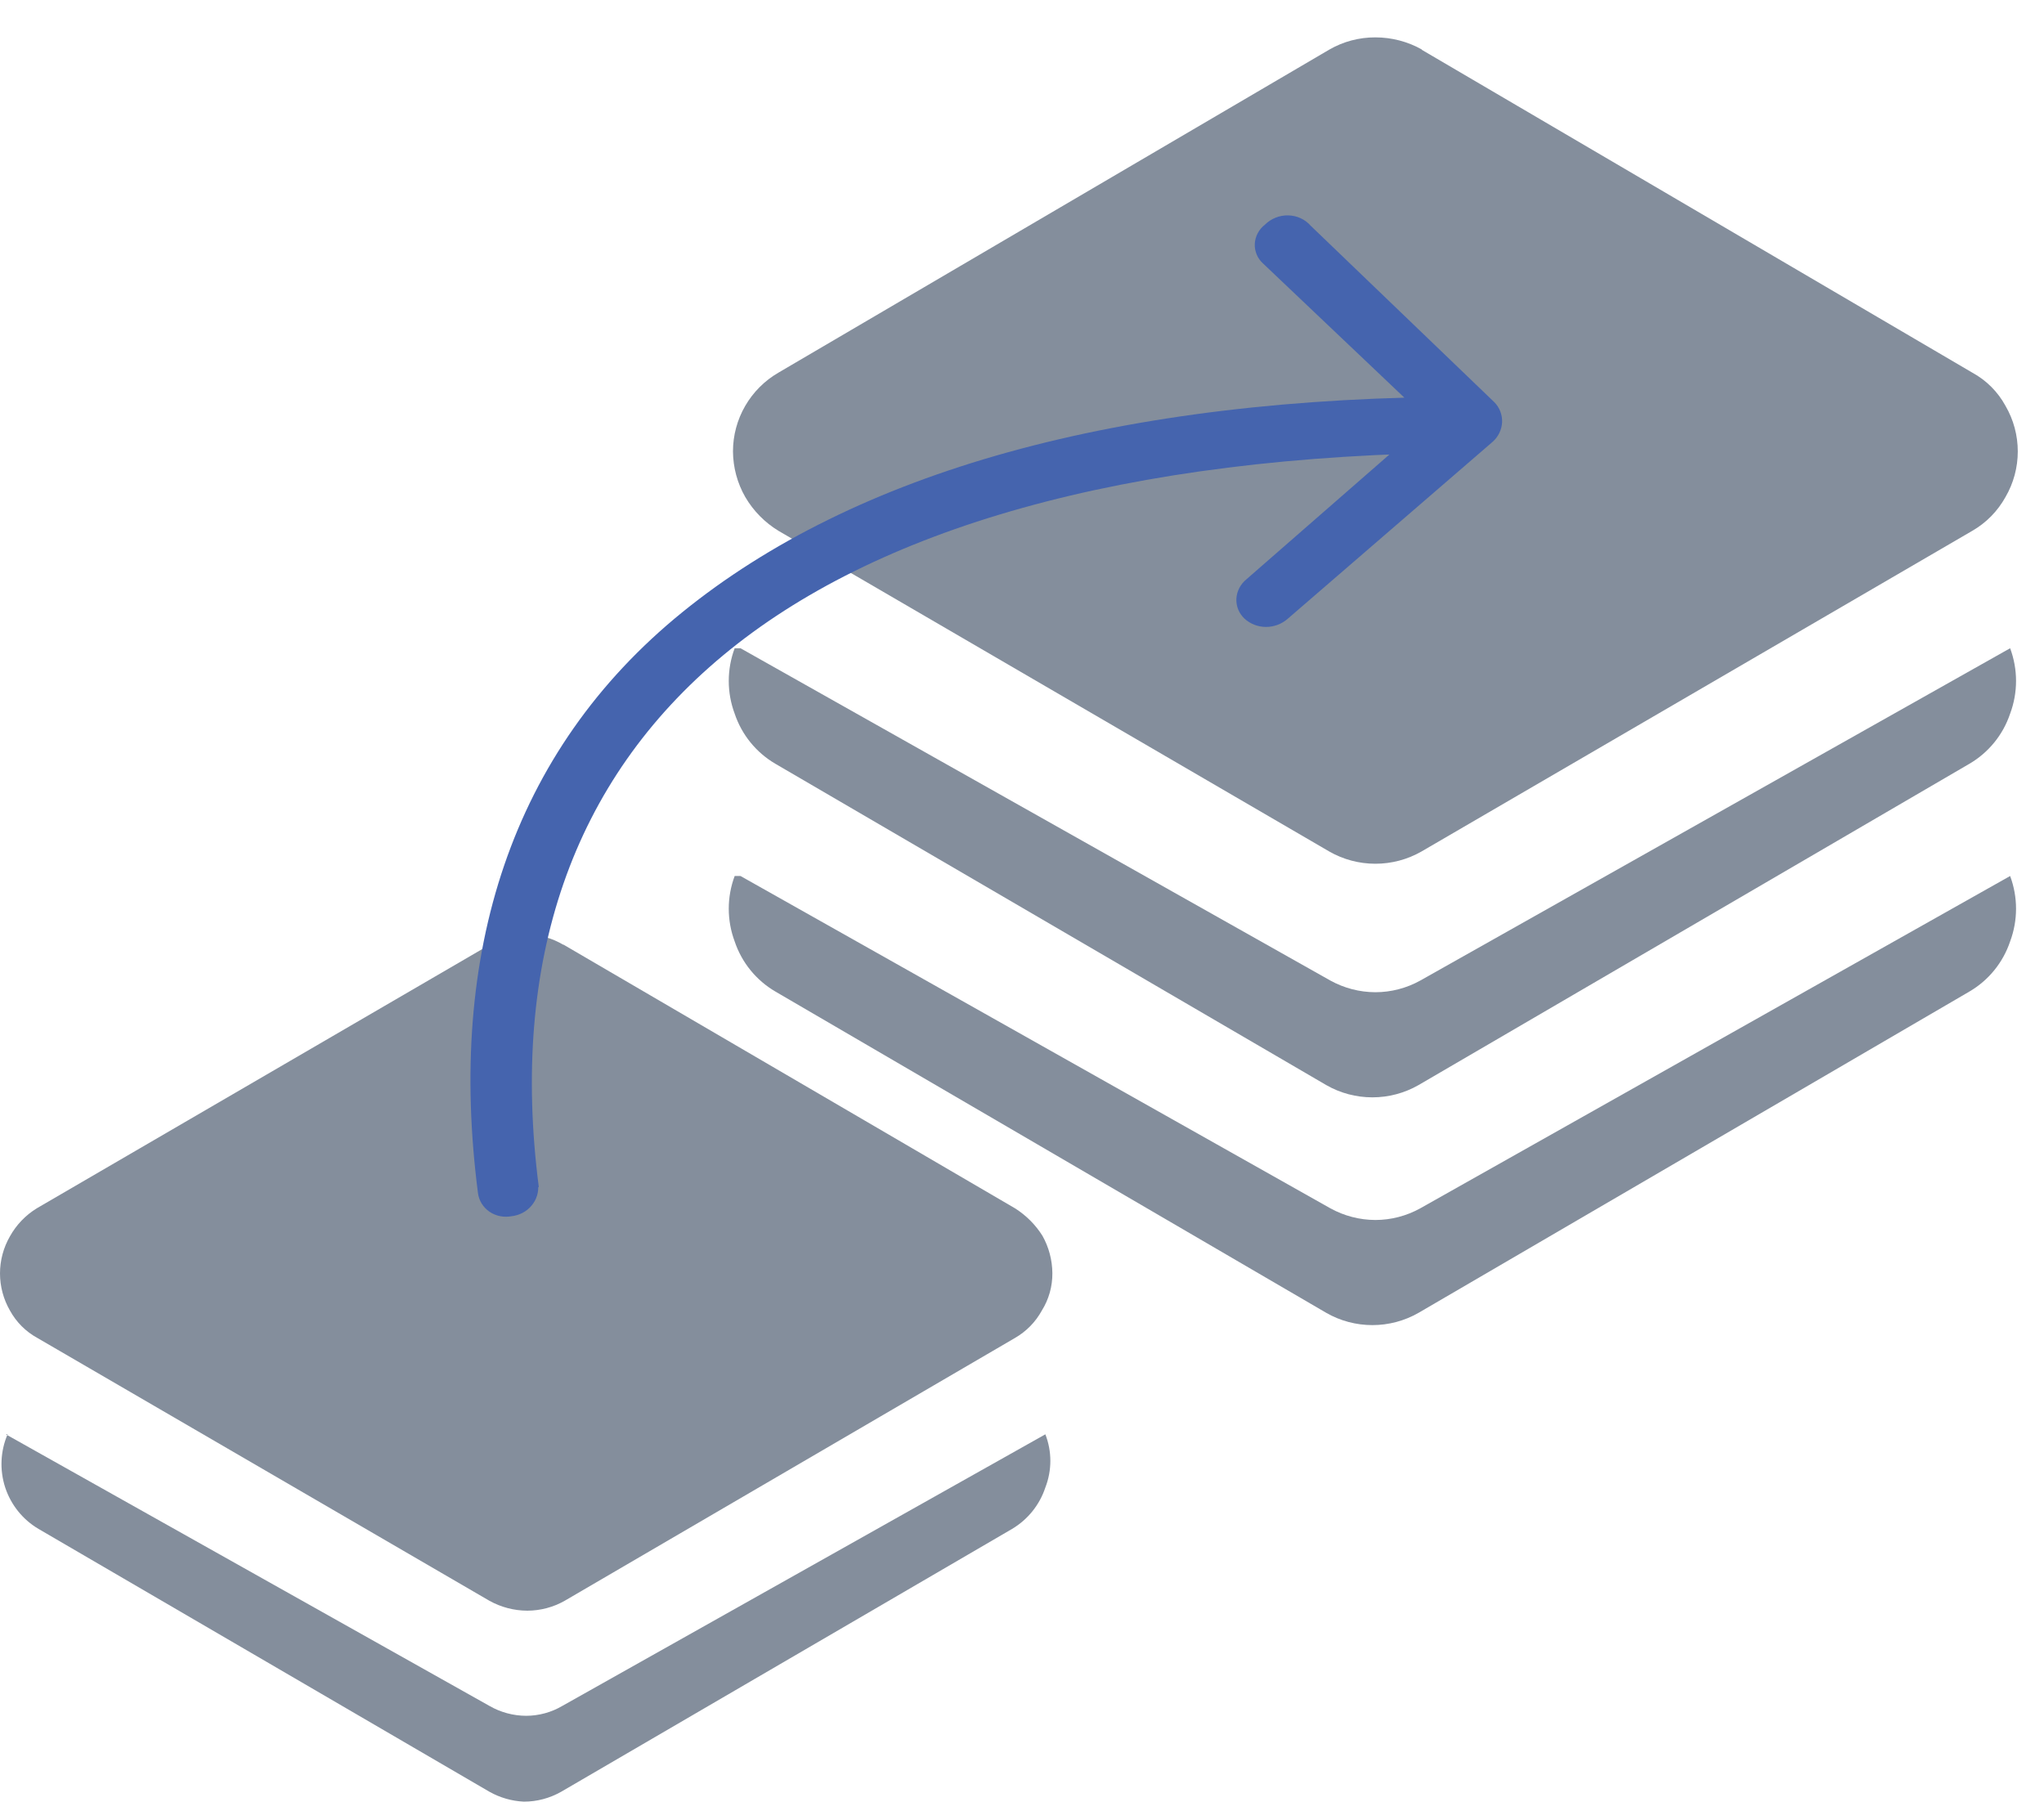
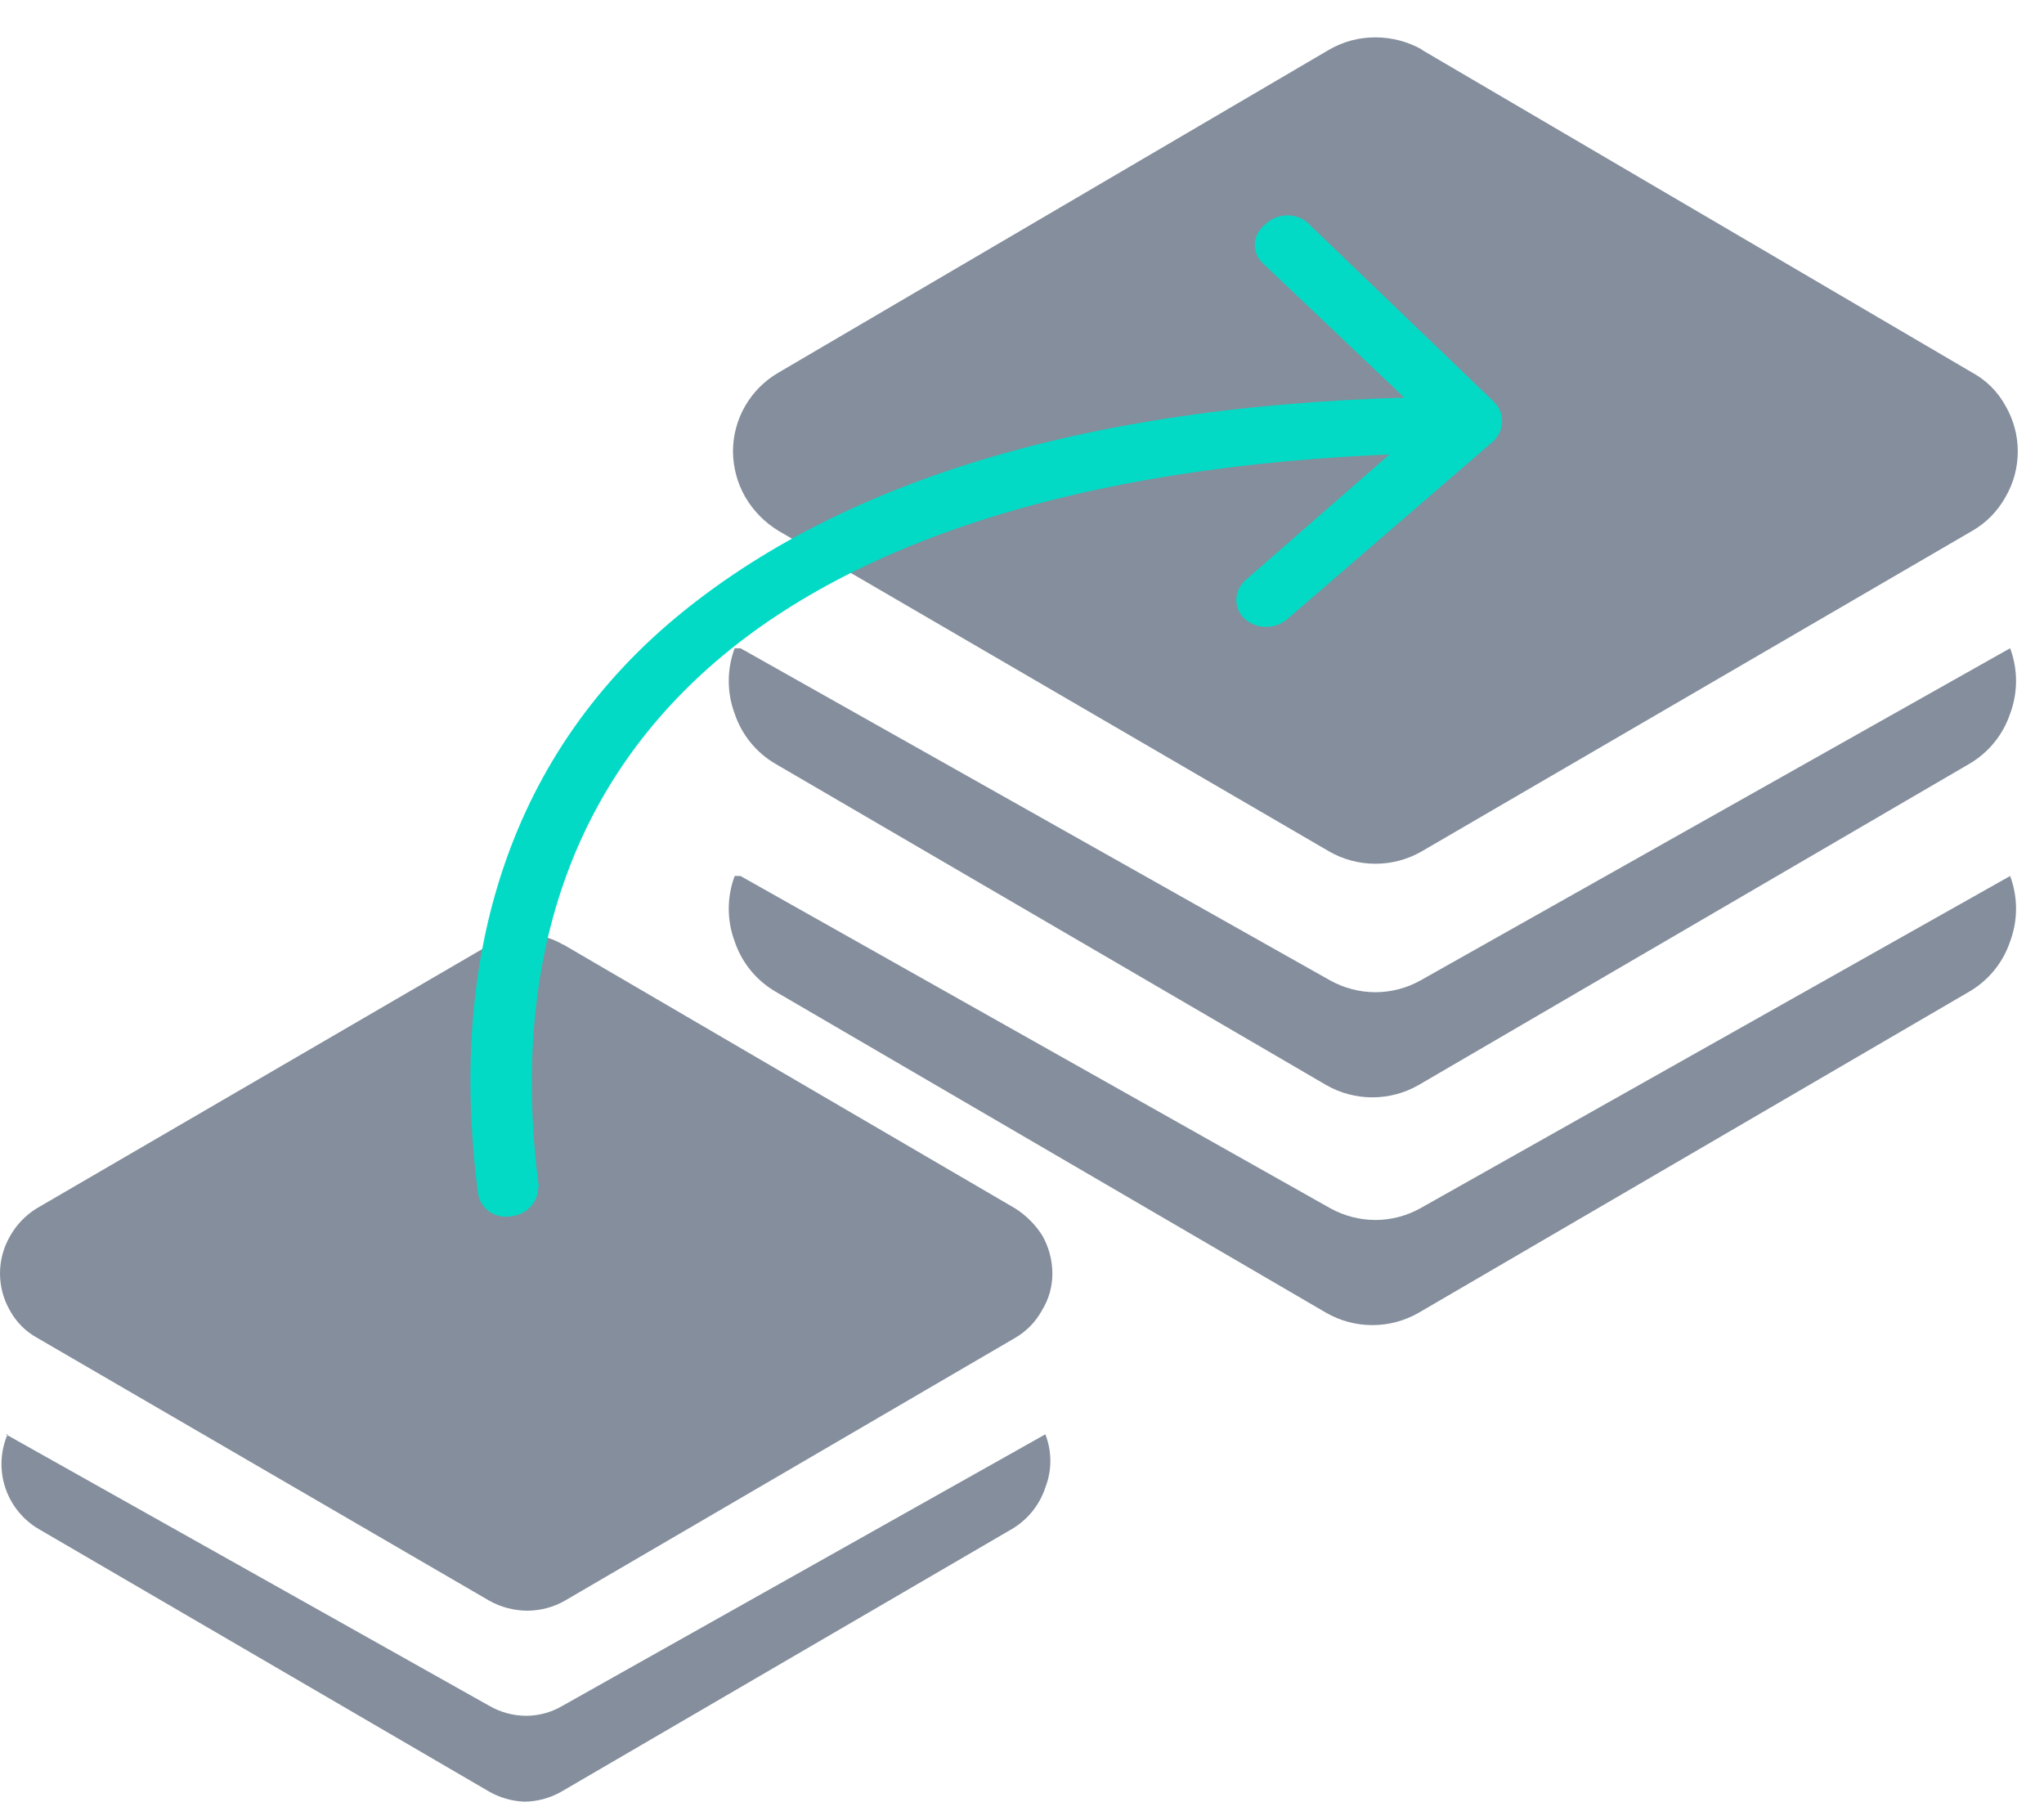
<svg xmlns="http://www.w3.org/2000/svg" width="35" height="31" viewBox="0 0 35 31" fill="none">
  <path d="M24.351 0.85C24.107 0.712 23.831 0.64 23.551 0.64C23.273 0.639 23.001 0.711 22.761 0.85L13.331 6.38C13.094 6.517 12.897 6.714 12.76 6.951C12.623 7.188 12.551 7.456 12.551 7.73C12.553 8.004 12.625 8.272 12.761 8.51C12.9 8.748 13.096 8.947 13.331 9.09L22.761 14.58C23.001 14.718 23.274 14.79 23.551 14.79C23.828 14.79 24.1 14.718 24.341 14.58L33.771 9.09C34.01 8.953 34.207 8.752 34.341 8.51C34.479 8.273 34.551 8.004 34.551 7.73C34.551 7.456 34.479 7.187 34.341 6.95C34.21 6.709 34.012 6.511 33.771 6.38L24.341 0.85H24.351Z" fill="#848E9C" />
  <path d="M12.68 11.1L22.78 16.79C23.016 16.92 23.28 16.989 23.55 16.99C23.819 16.99 24.084 16.921 24.32 16.79L34.42 11.1C34.555 11.461 34.555 11.859 34.42 12.22C34.299 12.582 34.05 12.888 33.72 13.08L24.29 18.58C24.049 18.718 23.777 18.79 23.5 18.79C23.223 18.79 22.95 18.718 22.71 18.58L13.28 13.08C12.95 12.888 12.701 12.582 12.58 12.22C12.445 11.859 12.445 11.461 12.58 11.1H12.68Z" fill="#848E9C" />
  <path d="M12.68 15L22.78 20.69C23.016 20.82 23.28 20.889 23.55 20.89C23.819 20.89 24.084 20.821 24.32 20.69L34.42 15C34.555 15.361 34.555 15.759 34.42 16.12C34.299 16.482 34.05 16.788 33.72 16.98L24.29 22.48C24.049 22.618 23.777 22.69 23.5 22.69C23.223 22.69 22.95 22.618 22.71 22.48L13.28 16.98C12.95 16.788 12.701 16.482 12.58 16.12C12.445 15.759 12.445 15.361 12.58 15H12.68Z" fill="#848E9C" />
  <path d="M9.65 16.18C9.454 16.062 9.229 15.999 9 16C8.781 16.003 8.567 16.065 8.38 16.18L0.63 20.69C0.438 20.808 0.28 20.973 0.17 21.17C0.059 21.363 0 21.582 0 21.805C0 22.028 0.059 22.247 0.17 22.44C0.279 22.639 0.442 22.802 0.64 22.91L8.38 27.41C8.579 27.521 8.803 27.579 9.03 27.58C9.255 27.579 9.475 27.521 9.67 27.41L17.38 22.91C17.574 22.798 17.733 22.636 17.84 22.44C17.96 22.248 18.022 22.026 18.02 21.8C18.018 21.576 17.96 21.356 17.85 21.16C17.73 20.97 17.57 20.81 17.38 20.69L9.64 16.17L9.65 16.18Z" fill="#848E9C" />
  <path d="M0.1 24.56L8.38 29.21C8.572 29.321 8.789 29.379 9.01 29.38C9.228 29.379 9.442 29.321 9.63 29.21L17.9 24.56C18.014 24.853 18.014 25.177 17.9 25.47C17.802 25.768 17.599 26.02 17.33 26.18L9.61 30.68C9.415 30.791 9.194 30.85 8.97 30.85C8.763 30.84 8.561 30.782 8.38 30.68L0.66 26.18C0.39 26.021 0.187 25.768 0.089 25.47C-0.008 25.172 0.006 24.848 0.13 24.56H0.1Z" fill="#848E9C" />
-   <path d="M8.185 20.434C8.194 20.497 8.216 20.558 8.25 20.612C8.284 20.666 8.329 20.712 8.382 20.749C8.436 20.785 8.496 20.811 8.561 20.824C8.625 20.837 8.691 20.838 8.756 20.826C8.823 20.819 8.888 20.799 8.948 20.768C9.007 20.737 9.06 20.695 9.102 20.644C9.145 20.593 9.177 20.535 9.196 20.472C9.215 20.41 9.221 20.344 9.214 20.28L8.185 20.434ZM25.558 7.566C25.607 7.523 25.646 7.471 25.674 7.413C25.702 7.355 25.718 7.292 25.721 7.229C25.723 7.166 25.713 7.103 25.69 7.044C25.667 6.985 25.632 6.931 25.587 6.886L22.443 3.865C22.396 3.811 22.338 3.767 22.272 3.737C22.206 3.706 22.134 3.69 22.06 3.688C21.987 3.686 21.913 3.699 21.845 3.726C21.776 3.753 21.714 3.794 21.662 3.845C21.61 3.885 21.567 3.935 21.537 3.992C21.507 4.049 21.489 4.112 21.486 4.175C21.483 4.239 21.495 4.302 21.52 4.361C21.544 4.419 21.582 4.471 21.63 4.514L24.459 7.2L21.34 9.922C21.29 9.963 21.249 10.014 21.22 10.071C21.191 10.128 21.174 10.19 21.171 10.252C21.168 10.316 21.179 10.378 21.202 10.436C21.226 10.495 21.262 10.547 21.308 10.591C21.406 10.682 21.537 10.734 21.674 10.735C21.812 10.736 21.945 10.687 22.048 10.597L25.558 7.566ZM9.226 20.326C8.727 16.454 9.804 13.364 12.384 11.22C14.964 9.077 19.202 7.792 25.185 7.748L25.232 6.793C19.11 6.789 14.624 8.1 11.685 10.482C8.747 12.864 7.654 16.338 8.185 20.434L9.226 20.326Z" fill="#4564AE" />
+   <path d="M8.185 20.434C8.194 20.497 8.216 20.558 8.25 20.612C8.284 20.666 8.329 20.712 8.382 20.749C8.436 20.785 8.496 20.811 8.561 20.824C8.625 20.837 8.691 20.838 8.756 20.826C8.823 20.819 8.888 20.799 8.948 20.768C9.007 20.737 9.06 20.695 9.102 20.644C9.145 20.593 9.177 20.535 9.196 20.472C9.215 20.41 9.221 20.344 9.214 20.28L8.185 20.434ZM25.558 7.566C25.607 7.523 25.646 7.471 25.674 7.413C25.702 7.355 25.718 7.292 25.721 7.229C25.723 7.166 25.713 7.103 25.69 7.044C25.667 6.985 25.632 6.931 25.587 6.886L22.443 3.865C22.396 3.811 22.338 3.767 22.272 3.737C22.206 3.706 22.134 3.69 22.06 3.688C21.987 3.686 21.913 3.699 21.845 3.726C21.776 3.753 21.714 3.794 21.662 3.845C21.61 3.885 21.567 3.935 21.537 3.992C21.507 4.049 21.489 4.112 21.486 4.175C21.483 4.239 21.495 4.302 21.52 4.361C21.544 4.419 21.582 4.471 21.63 4.514L24.459 7.2L21.34 9.922C21.29 9.963 21.249 10.014 21.22 10.071C21.191 10.128 21.174 10.19 21.171 10.252C21.168 10.316 21.179 10.378 21.202 10.436C21.226 10.495 21.262 10.547 21.308 10.591C21.406 10.682 21.537 10.734 21.674 10.735C21.812 10.736 21.945 10.687 22.048 10.597L25.558 7.566ZM9.226 20.326C8.727 16.454 9.804 13.364 12.384 11.22C14.964 9.077 19.202 7.792 25.185 7.748L25.232 6.793C19.11 6.789 14.624 8.1 11.685 10.482C8.747 12.864 7.654 16.338 8.185 20.434L9.226 20.326Z" fill="#03DAC5" />
</svg>
